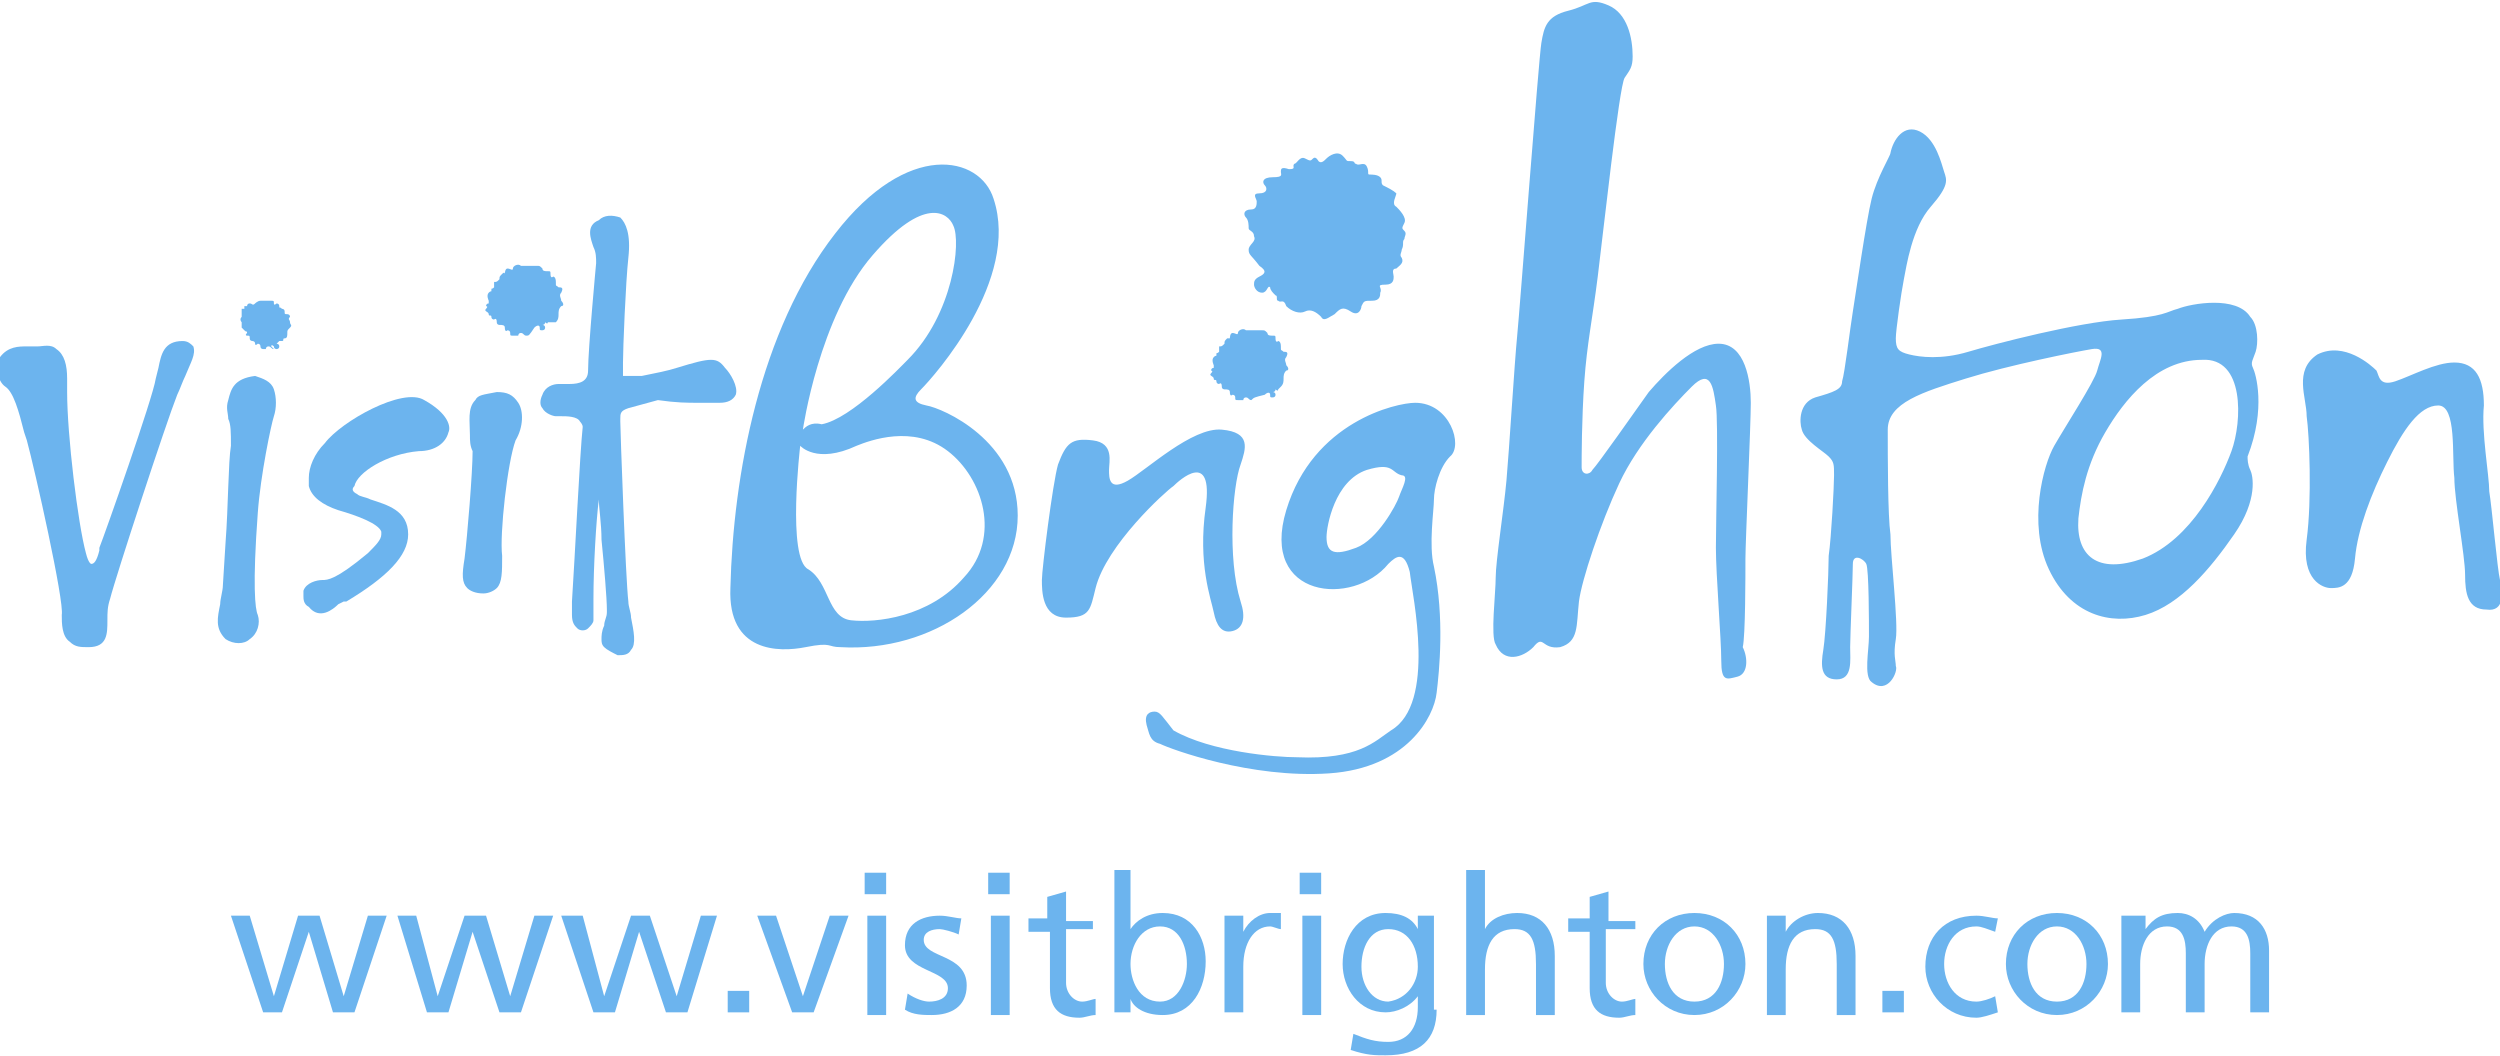
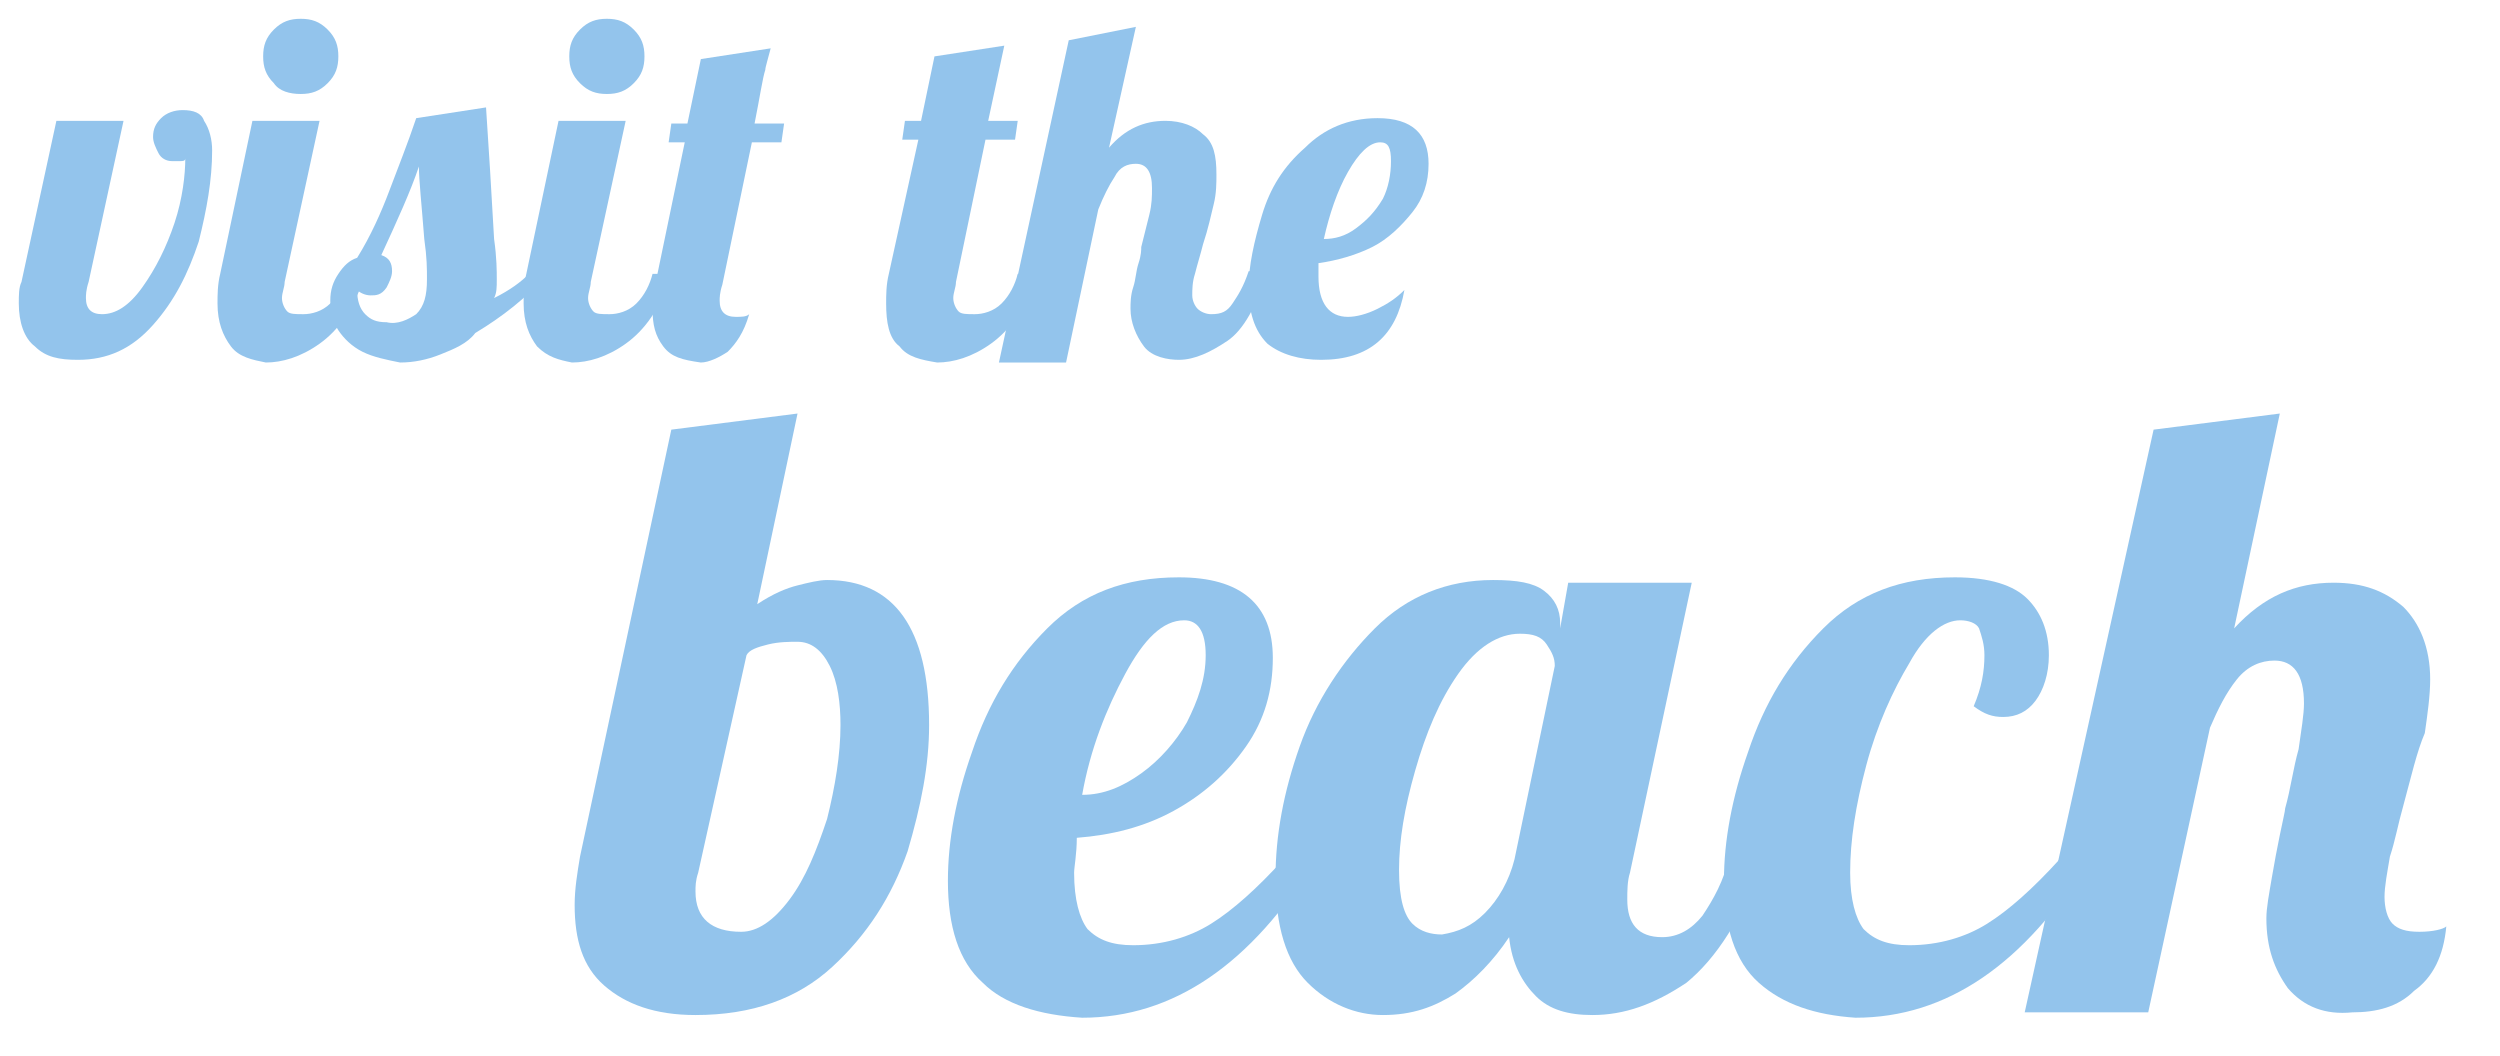
<svg xmlns="http://www.w3.org/2000/svg" version="1.1" id="Layer_1" x="0px" y="0px" viewBox="0 0 93.1 39.3" style="enable-background:new 0 0 93.1 39.3;" xml:space="preserve">
  <style type="text/css">
- 	.st0{fill-rule:evenodd;clip-rule:evenodd;fill:#6CB4EE;}
- 	.st1{fill:#6CB4EE;}
+ 	.st0{fill:#93C4EC;}
</style>
-   <path class="st0" d="M34.5,15.1C34,15,34,14.8,34.3,14.5C34.8,14,38,10.4,37,7.4c-0.5-1.6-3.2-2.2-5.9,1.3c-2.8,3.6-3.8,9-3.9,13.2  c-0.1,2.4,1.8,2.4,2.8,2.2c1-0.2,0.8,0,1.3,0c3.4,0.2,6.6-2,6.6-4.9C37.9,16.4,35.1,15.2,34.5,15.1 M29.9,16c0,0,0.6-4.2,2.6-6.5  c1.9-2.2,2.8-1.6,3-1.1c0.3,0.6,0,3.3-1.7,5c-0.3,0.3-2.1,2.2-3.2,2.4C30.2,15.7,30,15.9,29.9,16C29.9,16,29.9,16,29.9,16   M35.9,21.5c-1.3,1.5-3.3,1.7-4.2,1.6c-0.9-0.1-0.8-1.4-1.6-1.9c-0.8-0.4-0.3-4.6-0.3-4.6s0.6,0.7,2.1,0c0.5-0.2,2.1-0.8,3.4,0.2  C36.6,17.8,37.3,20,35.9,21.5 M43.7,18.1c0.2-0.2,1.5-1.4,1.2,0.8c-0.3,2.1,0.2,3.4,0.3,3.9c0.1,0.5,0.3,0.8,0.7,0.7  c0.4-0.1,0.5-0.5,0.3-1.1c-0.5-1.6-0.3-4.3,0-5.1c0.2-0.6,0.4-1.2-0.7-1.3c-1.1-0.1-2.8,1.5-3.5,1.9c-0.7,0.4-0.7-0.1-0.7-0.4  c0-0.3,0.2-1-0.6-1.1c-0.8-0.1-1,0.1-1.3,0.9c-0.2,0.7-0.6,3.9-0.6,4.3c0,0.4,0,1.4,0.9,1.4c0.9,0,0.9-0.3,1.1-1.1  C41.2,20.3,43.4,18.3,43.7,18.1 M83.9,13.7c-0.1-0.2,0-0.3,0.1-0.6c0.1-0.3,0.1-1-0.2-1.3c-0.5-0.8-2.2-0.5-2.7-0.3  c-0.4,0.1-0.5,0.3-2.1,0.4c-1.6,0.1-4.7,0.9-5.7,1.2c-1,0.3-1.8,0.2-2.2,0.1c-0.4-0.1-0.5-0.2-0.5-0.6c0-0.3,0.2-1.7,0.3-2.2  c0.1-0.5,0.3-1.9,1-2.7c0.7-0.8,0.6-1,0.5-1.3c-0.1-0.3-0.3-1.2-0.9-1.5c-0.6-0.3-1,0.3-1.1,0.8c0,0.1-0.5,0.9-0.7,1.7  c-0.2,0.8-0.6,3.6-0.7,4.2c-0.1,0.6-0.3,2.3-0.4,2.6c0,0.3-0.3,0.4-1,0.6C67,15,67,15.7,67.1,16c0.1,0.4,0.8,0.8,1,1  s0.2,0.3,0.2,0.7c0,0.4-0.1,2.3-0.2,3c0,0.6-0.1,2.9-0.2,3.5c-0.1,0.6-0.1,1.1,0.5,1.1s0.5-0.7,0.5-1.2c0-0.4,0.1-2.7,0.1-3.1  c0-0.4,0.4-0.2,0.5,0c0.1,0.2,0.1,2.2,0.1,2.7c0,0.5-0.2,1.5,0.1,1.7c0.6,0.5,1-0.4,0.9-0.6c0-0.2-0.1-0.4,0-1  c0.1-0.6-0.2-3.1-0.2-3.9c-0.1-0.7-0.1-2.9-0.1-3.9c0-1,1.3-1.4,2.9-1.9c1.6-0.5,4.1-1,4.7-1.1c0.6-0.1,0.3,0.4,0.2,0.8  s-1.2,2.1-1.6,2.8s-1,2.9-0.2,4.6c0.8,1.7,2.3,2.1,3.6,1.7c1.3-0.4,2.4-1.7,3.3-3c0.9-1.3,0.7-2.2,0.6-2.4c-0.1-0.2-0.1-0.4-0.1-0.5  C84.4,15.2,84,13.9,83.9,13.7 M83.1,16.8c-0.4,1.1-1.5,3.3-3.3,4c-1.7,0.6-2.5-0.1-2.4-1.5c0.1-0.9,0.3-2,1-3.2  c0.7-1.2,1.9-2.7,3.6-2.7C83.6,13.3,83.5,15.7,83.1,16.8 M65,20.8c0-0.6,0.2-5,0.2-5.8c0-0.8-0.2-2.2-1.2-2.2c-0.9,0-2,1.1-2.6,1.8  c-0.5,0.7-1.9,2.7-2.1,2.9c-0.1,0.2-0.4,0.2-0.4-0.1c0-0.3,0-1.8,0.1-3.2c0.1-1.4,0.3-2.3,0.5-3.9s0.8-7.1,1-7.4  c0.2-0.3,0.3-0.4,0.3-0.8c0-0.7-0.2-1.6-0.9-1.9c-0.7-0.3-0.7,0-1.5,0.2c-0.8,0.2-0.9,0.6-1,1.2c-0.1,0.6-0.8,9.9-0.9,10.9  c-0.1,1-0.3,4.3-0.4,5.4c-0.1,1.1-0.4,3-0.4,3.6c0,0.6-0.2,2.2,0,2.5c0.3,0.7,1,0.5,1.4,0.1c0.4-0.5,0.3,0.1,1,0  c0.7-0.2,0.6-0.8,0.7-1.7c0.1-0.8,0.8-2.9,1.5-4.4c0.7-1.5,2-2.9,2.7-3.6c0.7-0.7,0.8,0,0.9,0.7c0.1,0.6,0,4.3,0,5.3  c0,1,0.2,3.4,0.2,4.2c0,0.8,0.2,0.7,0.6,0.6s0.4-0.7,0.2-1.1C65,23.7,65,21.4,65,20.8 M52.7,15c-0.7,0-3.8,0.7-4.8,4  c-1,3.3,2.5,3.6,3.8,2c0.3-0.3,0.6-0.5,0.8,0.3c0.1,0.9,1,4.9-0.7,5.9c-0.6,0.4-1.2,1.1-3.5,1c-0.8,0-3.2-0.2-4.6-1  c-0.4-0.5-0.5-0.7-0.7-0.7c-0.2,0-0.4,0.1-0.3,0.5c0.1,0.3,0.1,0.6,0.5,0.7c0.4,0.2,3.4,1.3,6.3,1.1c2.9-0.2,3.9-2.1,4-3  c0.1-0.8,0.3-2.8-0.1-4.7c-0.2-0.8,0-2.1,0-2.5c0-0.4,0.2-1.2,0.6-1.6C54.5,16.6,54,15,52.7,15 M52.1,18.5c-0.1,0.3-0.8,1.6-1.6,1.9  c-0.8,0.3-1.1,0.2-1.1-0.4c0-0.4,0.3-2.1,1.5-2.5c1-0.3,0.9,0.1,1.3,0.2C52.5,17.7,52.2,18.2,52.1,18.5 M93.1,21.6  c-0.1-0.4-0.3-2.7-0.4-3.3c0-0.6-0.3-2.2-0.2-3.2c0-1-0.3-1.6-1.1-1.6c-0.7,0-1.6,0.5-2.2,0.7c-0.6,0.2-0.6-0.2-0.7-0.4  c-0.2-0.2-1.2-1.1-2.2-0.6c-0.9,0.6-0.4,1.6-0.4,2.3c0.1,0.7,0.2,3.1,0,4.6c-0.2,1.5,0.6,1.8,0.9,1.8s0.8,0,0.9-1.1  c0.1-1.1,0.6-2.4,1.2-3.6c0.6-1.2,1.2-2.1,1.9-2.1c0.7,0,0.5,1.9,0.6,2.7c0,0.8,0.4,2.9,0.4,3.6c0,0.7,0.1,1.3,0.8,1.3  C93.3,22.8,93.2,22,93.1,21.6" />
-   <path class="st0" d="M46.5,9.3c0-0.2,0.3-0.3,0.2-0.5c0-0.2-0.2-0.2-0.2-0.3c0-0.1,0-0.3-0.1-0.4c-0.1-0.1-0.1-0.3,0.2-0.3  c0.2,0,0.2-0.2,0.2-0.3c0-0.1-0.2-0.3,0.1-0.3c0.3,0,0.3-0.2,0.2-0.3c-0.1-0.1-0.1-0.3,0.3-0.3c0.4,0,0.3-0.1,0.3-0.2  c0-0.1,0-0.2,0.3-0.1c0.3,0,0.1-0.1,0.2-0.2c0.1,0,0.2-0.3,0.4-0.2c0.2,0.1,0.2,0.1,0.3,0c0.1-0.1,0.2,0.1,0.2,0.1  c0.1,0.1,0.2,0,0.3-0.1c0.1-0.1,0.4-0.3,0.6-0.1c0.2,0.2,0.1,0.2,0.3,0.2c0.2,0,0.1,0.1,0.2,0.1c0.1,0.1,0.3-0.1,0.4,0.1  c0.1,0.2,0,0.3,0.1,0.3c0.1,0,0.3,0,0.4,0.1s0,0.2,0.1,0.3C51.7,7,51.9,7.1,52,7.2c0,0.1-0.2,0.4,0,0.5c0.1,0.1,0.4,0.4,0.3,0.6  c-0.1,0.2-0.1,0.2,0,0.3c0.1,0.1,0,0.2,0,0.3c-0.1,0.1,0,0.2-0.1,0.4c0,0.1-0.1,0.2,0,0.3c0.1,0.2-0.1,0.3-0.2,0.4  c-0.2,0-0.1,0.2-0.1,0.3c0,0.1,0,0.3-0.3,0.3c-0.4,0-0.1,0.1-0.2,0.3c0,0.1,0,0.3-0.3,0.3c-0.3,0-0.3,0-0.4,0.2  c0,0.1-0.1,0.4-0.4,0.2c-0.3-0.2-0.4-0.1-0.6,0.1c-0.2,0.1-0.4,0.3-0.5,0.1c-0.2-0.2-0.4-0.3-0.6-0.2c-0.2,0.1-0.5,0-0.7-0.2  c-0.1-0.3-0.2-0.1-0.3-0.2c-0.1,0,0-0.2-0.1-0.2c-0.1-0.1-0.2-0.2-0.2-0.3c-0.1-0.1-0.1,0.2-0.3,0.2c-0.2,0-0.3-0.2-0.3-0.3  c0-0.1,0-0.2,0.2-0.3s0.3-0.2,0-0.4C46.6,9.5,46.5,9.5,46.5,9.3" />
-   <path class="st0" d="M46.6,14.9c-0.1,0-0.1-0.1-0.2-0.1c-0.1,0-0.1,0.1-0.1,0.1c0,0-0.1,0-0.2,0c-0.1,0-0.1,0-0.1-0.1  c0-0.1-0.1-0.1-0.1-0.1c0,0-0.1,0.1-0.1-0.1c0-0.1-0.1-0.1-0.2-0.1c0,0-0.1,0-0.1-0.1c0-0.2-0.1-0.1-0.1-0.1c0,0-0.1,0-0.1-0.1  c0-0.1-0.1,0-0.1-0.1c0-0.1-0.2-0.1-0.1-0.2c0.1-0.1,0-0.1,0-0.1c0,0,0-0.1,0.1-0.1c0,0,0-0.1,0-0.1c0,0-0.1-0.2,0-0.3  c0.1-0.1,0.1,0,0.1-0.1s0,0,0.1-0.1c0-0.1,0-0.1,0-0.2c0.1,0,0.1,0,0.2-0.1c0-0.1,0-0.1,0.1-0.2c0.1,0,0.1,0,0.1,0  c0,0,0-0.2,0.1-0.2c0.1,0,0.2,0.1,0.2,0c0-0.1,0.2-0.2,0.3-0.1c0.1,0,0.1,0,0.1,0s0.1,0,0.2,0c0,0,0.1,0,0.2,0c0.1,0,0.1,0,0.1,0  c0.1,0,0.1,0,0.2,0.1c0,0.1,0.1,0.1,0.2,0.1c0.1,0,0.1,0,0.1,0.1c0,0.2,0.1,0.1,0.1,0.1c0,0,0.1,0,0.1,0.2s0,0.1,0.1,0.2  c0.1,0,0.2,0,0.1,0.2c-0.1,0.1,0,0.2,0,0.3c0.1,0.1,0.1,0.2,0,0.2c-0.1,0.1-0.1,0.2-0.1,0.3c0,0.1,0,0.2-0.1,0.3  c-0.1,0.1-0.1,0.1-0.1,0.1c0,0.1-0.1,0-0.1,0c0,0.1-0.1,0.1-0.1,0.1s0.1,0,0.1,0.1c0,0.1-0.1,0.1-0.1,0.1c-0.1,0-0.1,0-0.1-0.1  s-0.1-0.1-0.2,0C46.7,14.8,46.7,14.8,46.6,14.9" />
-   <path class="st0" d="M19.6,12.5c-0.1,0-0.1-0.1-0.2-0.1c-0.1,0-0.1,0.1-0.1,0.1c0,0-0.1,0-0.2,0c-0.1,0-0.1,0-0.1-0.1  c0-0.1-0.1-0.1-0.1-0.1c0,0-0.1,0.1-0.1-0.1c0-0.1-0.1-0.1-0.2-0.1c0,0-0.1,0-0.1-0.1c0-0.2-0.1-0.1-0.1-0.1c0,0-0.1,0-0.1-0.1  c0-0.1-0.1,0-0.1-0.1c0-0.1-0.2-0.1-0.1-0.2c0.1-0.1,0-0.1,0-0.1c0,0,0-0.1,0.1-0.1c0,0,0-0.1,0-0.1c0,0-0.1-0.2,0-0.3  c0.1-0.1,0.1,0,0.1-0.1s0,0,0.1-0.1c0-0.1,0-0.1,0-0.2c0.1,0,0.1,0,0.2-0.1c0-0.1,0-0.1,0.1-0.2s0.1,0,0.1,0c0,0,0-0.2,0.1-0.2  c0.1,0,0.2,0.1,0.2,0c0-0.1,0.2-0.2,0.3-0.1c0.1,0,0.1,0,0.1,0s0.1,0,0.2,0c0,0,0.1,0,0.2,0c0.1,0,0.1,0,0.1,0c0.1,0,0.1,0,0.2,0.1  c0,0.1,0.1,0.1,0.2,0.1c0.1,0,0.1,0,0.1,0.1c0,0.2,0.1,0.1,0.1,0.1c0,0,0.1,0,0.1,0.2s0,0.1,0.1,0.2c0.1,0,0.2,0,0.1,0.2  c-0.1,0.1,0,0.2,0,0.3c0.1,0.1,0.1,0.2,0,0.2c-0.1,0.1-0.1,0.2-0.1,0.3c0,0.1,0,0.2-0.1,0.3C20.3,12,20.4,12,20.4,12  c0,0.1-0.1,0-0.1,0c0,0.1-0.1,0.1-0.1,0.1c0,0,0.1,0,0.1,0.1c0,0.1-0.1,0.1-0.1,0.1c-0.1,0-0.1,0-0.1-0.1s-0.1-0.1-0.2,0  C19.7,12.5,19.7,12.5,19.6,12.5" />
-   <path class="st0" d="M10.2,13c-0.1,0-0.1-0.1-0.2-0.1c-0.1,0-0.1,0.1-0.1,0.1s-0.1,0-0.1,0c0,0-0.1,0-0.1-0.1c0-0.1-0.1-0.1-0.1-0.1  c0,0-0.1,0.1-0.1,0c0-0.1-0.1-0.1-0.1-0.1c0,0-0.1,0-0.1-0.1c0-0.1,0-0.1-0.1-0.1c0,0-0.1,0,0-0.1c0-0.1,0,0-0.1-0.1  c0,0-0.1-0.1-0.1-0.1c0-0.1,0-0.1,0-0.1s0-0.1,0-0.1C9,12,9,12,9,12c0,0-0.1-0.1,0-0.2C9,11.7,9,11.7,9,11.7c0-0.1,0,0,0-0.1  c0,0,0-0.1,0-0.1c0.1,0,0.1,0,0.1,0c0,0,0-0.1,0-0.1c0.1,0,0.1,0,0.1,0s0-0.1,0.1-0.1c0.1,0,0.1,0.1,0.2,0c0,0,0.1-0.1,0.2-0.1  c0.1,0,0.1,0,0.1,0c0,0,0.1,0,0.1,0c0,0,0.1,0,0.1,0c0,0,0.1,0,0.1,0c0.1,0,0.1,0,0.1,0.1c0,0.1,0.1,0,0.1,0c0,0,0.1,0,0.1,0.1  c0,0.1,0,0,0.1,0.1c0,0,0.1,0,0.1,0.1c0,0.1,0,0.1,0.1,0.1c0,0,0.1,0,0.1,0.1c-0.1,0.1,0,0.1,0,0.2c0,0.1,0.1,0.1,0,0.2  c-0.1,0.1-0.1,0.1-0.1,0.2c0,0.1,0,0.2-0.1,0.2c-0.1,0,0,0.1-0.1,0.1c0,0-0.1,0-0.1,0c0,0-0.1,0.1-0.1,0.1c0,0,0.1,0,0.1,0.1  c0,0.1-0.1,0.1-0.1,0.1c0,0-0.1,0-0.1-0.1c0,0-0.1-0.1-0.1,0C10.2,13,10.2,13,10.2,13" />
-   <path class="st0" d="M22.3,8.2L22.3,8.2c-0.5,0.2-0.3,0.7-0.2,1c0.1,0.2,0.1,0.4,0.1,0.6c0,0-0.3,3.2-0.3,4c0,0.4-0.3,0.5-0.7,0.5  l-0.2,0l-0.2,0c-0.2,0-0.5,0.1-0.6,0.4c-0.1,0.2-0.1,0.4,0,0.5c0.1,0.2,0.4,0.3,0.5,0.3l0.2,0c0.2,0,0.6,0,0.7,0.2  c0,0,0.1,0.1,0.1,0.2c-0.1,0.9-0.3,5-0.4,6.5l0,0.5c0,0.3,0.1,0.4,0.2,0.5c0.1,0.1,0.3,0.1,0.4,0c0.1-0.1,0.2-0.2,0.2-0.3  c0,0,0,0,0,0c0-0.2,0-0.5,0-0.8c0-1.2,0.1-2.9,0.2-3.7c0,0.3,0.1,0.9,0.1,1.5c0.1,1,0.2,2.2,0.2,2.6c0,0,0,0,0,0.1  c0,0.2-0.1,0.3-0.1,0.5c-0.1,0.2-0.1,0.4-0.1,0.5c0,0.1,0,0.2,0.1,0.3c0.1,0.1,0.3,0.2,0.5,0.3c0.2,0,0.4,0,0.5-0.2  c0.2-0.2,0.1-0.7,0-1.2c0-0.2-0.1-0.4-0.1-0.6c-0.1-0.8-0.3-6.4-0.3-6.7l0-0.1c0-0.2,0-0.3,0.3-0.4l1.1-0.3C25.2,15,25.6,15,26,15  c0.2,0,0.5,0,0.8,0c0.3,0,0.5-0.1,0.6-0.3c0.1-0.3-0.2-0.8-0.4-1l0,0c-0.3-0.4-0.5-0.4-1.8,0c-0.3,0.1-0.8,0.2-1.3,0.3l-0.3,0  c-0.3,0-0.4,0-0.4,0c0,0,0-0.2,0-0.4l0-0.1c0-0.5,0.1-3,0.2-3.9c0.1-0.9-0.1-1.3-0.3-1.5C22.8,8,22.5,8,22.3,8.2" />
-   <path class="st0" d="M17.7,14.9c-0.3,0.3-0.2,0.8-0.2,1.3c0,0.2,0,0.4,0.1,0.6c0,0.8-0.2,3.2-0.3,4c-0.1,0.6-0.1,0.9,0.1,1.1  c0.1,0.1,0.3,0.2,0.6,0.2c0.2,0,0.4-0.1,0.5-0.2c0.2-0.2,0.2-0.6,0.2-1.2c-0.1-0.8,0.2-3.5,0.5-4.3c0.3-0.5,0.3-1.1,0.1-1.4  c-0.2-0.3-0.4-0.4-0.8-0.4C18,14.7,17.8,14.7,17.7,14.9" />
-   <path class="st0" d="M12.1,16.5c-0.4,0.4-0.6,0.9-0.6,1.3c0,0.1,0,0.2,0,0.3c0.1,0.4,0.5,0.7,1.1,0.9c0.7,0.2,1.5,0.5,1.6,0.8  c0,0,0,0,0,0.1c0,0.2-0.2,0.4-0.5,0.7c-1.2,1-1.5,1-1.7,1c-0.2,0-0.6,0.1-0.7,0.4c0,0,0,0.1,0,0.2c0,0.1,0,0.3,0.2,0.4  c0.4,0.5,0.9,0.1,1.1-0.1l0.2-0.1l0.1,0c1.5-0.9,2.3-1.7,2.3-2.5c0-0.9-0.8-1.1-1.4-1.3c-0.2-0.1-0.4-0.1-0.5-0.2  c-0.2-0.1-0.2-0.2-0.1-0.3c0.1-0.5,1.2-1.2,2.4-1.3c0.6,0,1-0.3,1.1-0.7c0.1-0.2,0-0.7-0.9-1.2C15,14.4,12.7,15.7,12.1,16.5" />
-   <path class="st0" d="M8.5,14.9L8.5,14.9c-0.1,0.3,0,0.5,0,0.7c0.1,0.2,0.1,0.5,0.1,1c-0.1,0.6-0.1,2.3-0.2,3.6l-0.1,1.6  c0,0.2-0.1,0.5-0.1,0.7c-0.1,0.5-0.2,0.9,0.2,1.3C8.7,24,9.1,24,9.3,23.8c0.3-0.2,0.4-0.6,0.3-0.9c-0.1-0.2-0.2-1.1,0-3.8  c0.1-1.4,0.5-3.3,0.6-3.6c0.1-0.3,0.1-0.7,0-1c-0.1-0.3-0.4-0.4-0.7-0.5C8.7,14.1,8.6,14.5,8.5,14.9" />
-   <path class="st0" d="M5.9,13.7l-0.1,0.4c-0.1,0.7-1.9,5.8-2.1,6.3l0,0.1C3.6,20.9,3.5,21,3.4,21c0,0-0.1,0-0.2-0.4  c-0.3-1.1-0.7-4.4-0.7-6c0-0.1,0-0.2,0-0.3c0-0.1,0-0.1,0-0.2c0-0.5-0.1-0.9-0.4-1.1c-0.2-0.2-0.5-0.1-0.7-0.1c-0.1,0-0.2,0-0.4,0  c-0.3,0-0.7,0-1,0.4c-0.2,0.3-0.1,0.9,0.2,1.1c0.3,0.2,0.5,0.9,0.7,1.7l0.1,0.3c0.3,1.1,1.4,6,1.3,6.5c0,0.3,0,0.8,0.3,1  c0.2,0.2,0.4,0.2,0.7,0.2C4,24.1,4,23.6,4,23.1c0-0.3,0-0.5,0.1-0.8c0.2-0.8,2.1-6.6,2.5-7.6c0.1-0.2,0.2-0.5,0.3-0.7  c0.2-0.5,0.4-0.8,0.3-1.1c-0.1-0.1-0.2-0.2-0.4-0.2C6.1,12.7,6,13.2,5.9,13.7" />
-   <polygon class="st1" points="13.2,37.7 12.4,37.7 11.5,34.7 11.5,34.7 10.5,37.7 9.8,37.7 8.6,34.1 9.3,34.1 10.2,37.1 10.2,37.1   11.1,34.1 11.9,34.1 12.8,37.1 12.8,37.1 13.7,34.1 14.4,34.1 " />
-   <polygon class="st1" points="19.4,37.7 18.6,37.7 17.6,34.7 17.6,34.7 16.7,37.7 15.9,37.7 14.8,34.1 15.5,34.1 16.3,37.1   16.3,37.1 17.3,34.1 18.1,34.1 19,37.1 19,37.1 19.9,34.1 20.6,34.1 " />
-   <polygon class="st1" points="25.6,37.7 24.8,37.7 23.8,34.7 23.8,34.7 22.9,37.7 22.1,37.7 20.9,34.1 21.7,34.1 22.5,37.1   22.5,37.1 23.5,34.1 24.2,34.1 25.2,37.1 25.2,37.1 26.1,34.1 26.7,34.1 " />
-   <rect x="27.1" y="36.9" class="st1" width="0.8" height="0.8" />
-   <polygon class="st1" points="30.3,37.7 29.5,37.7 28.2,34.1 28.9,34.1 29.9,37.1 29.9,37.1 30.9,34.1 31.6,34.1 " />
-   <path class="st1" d="M33,33.3h-0.8v-0.8H33V33.3z M32.3,34.1h0.7v3.7h-0.7V34.1z" />
-   <path class="st1" d="M33.8,37c0.3,0.2,0.6,0.3,0.8,0.3c0.3,0,0.7-0.1,0.7-0.5c0-0.7-1.6-0.6-1.6-1.6c0-0.8,0.6-1.1,1.3-1.1  c0.3,0,0.6,0.1,0.8,0.1l-0.1,0.6c-0.2-0.1-0.6-0.2-0.7-0.2c-0.3,0-0.6,0.1-0.6,0.4c0,0.7,1.6,0.5,1.6,1.7c0,0.8-0.6,1.1-1.3,1.1  c-0.3,0-0.7,0-1-0.2L33.8,37" />
-   <path class="st1" d="M37.6,33.3h-0.8v-0.8h0.8V33.3z M36.9,34.1h0.7v3.7h-0.7V34.1z" />
-   <path class="st1" d="M40.7,34.6h-1v2c0,0.4,0.3,0.7,0.6,0.7c0.2,0,0.4-0.1,0.5-0.1v0.6c-0.2,0-0.4,0.1-0.6,0.1  c-0.7,0-1.1-0.3-1.1-1.1v-2.1h-0.8v-0.5H39v-0.8l0.7-0.2v1.1h1V34.6" />
-   <path class="st1" d="M41.4,32.4h0.7v2.2h0c0.2-0.3,0.6-0.6,1.2-0.6c1.1,0,1.6,0.9,1.6,1.8c0,1-0.5,2-1.6,2c-0.7,0-1.1-0.3-1.2-0.6h0  v0.5h-0.6V32.4 M43.2,34.5c-0.7,0-1.1,0.7-1.1,1.4c0,0.6,0.3,1.4,1.1,1.4c0.7,0,1-0.8,1-1.4C44.2,35.2,43.9,34.5,43.2,34.5" />
-   <path class="st1" d="M45.7,34.1h0.6v0.6h0c0.2-0.4,0.6-0.7,1-0.7c0.2,0,0.3,0,0.4,0v0.6c-0.1,0-0.3-0.1-0.4-0.1c-0.6,0-1,0.6-1,1.5  v1.7h-0.7V34.1" />
-   <path class="st1" d="M49.2,33.3h-0.8v-0.8h0.8V33.3z M48.5,34.1h0.7v3.7h-0.7V34.1z" />
-   <path class="st1" d="M53.5,37.6c0,1.1-0.6,1.7-1.9,1.7c-0.4,0-0.7,0-1.3-0.2l0.1-0.6c0.5,0.2,0.8,0.3,1.3,0.3c0.7,0,1.1-0.5,1.1-1.3  v-0.4h0c-0.3,0.4-0.8,0.6-1.2,0.6c-1,0-1.6-0.9-1.6-1.8c0-0.9,0.5-1.9,1.6-1.9c0.6,0,1,0.2,1.2,0.6h0v-0.5h0.6V37.6 M52.8,36  c0-0.8-0.4-1.4-1.1-1.4c-0.7,0-1,0.7-1,1.4c0,0.7,0.4,1.3,1,1.3C52.4,37.2,52.8,36.6,52.8,36" />
-   <path class="st1" d="M54.6,32.4h0.7v2.2h0c0.2-0.4,0.7-0.6,1.2-0.6c0.9,0,1.4,0.6,1.4,1.6v2.2h-0.7v-1.9c0-0.9-0.2-1.3-0.8-1.3  c-0.8,0-1.1,0.6-1.1,1.5v1.7h-0.7V32.4" />
-   <path class="st1" d="M60.8,34.6h-1v2c0,0.4,0.3,0.7,0.6,0.7c0.2,0,0.4-0.1,0.5-0.1v0.6c-0.2,0-0.4,0.1-0.6,0.1  c-0.7,0-1.1-0.3-1.1-1.1v-2.1h-0.8v-0.5h0.8v-0.8l0.7-0.2v1.1h1V34.6" />
-   <path class="st1" d="M63.1,34c1.1,0,1.9,0.8,1.9,1.9c0,1-0.8,1.9-1.9,1.9c-1.1,0-1.9-0.9-1.9-1.9C61.2,34.8,62,34,63.1,34   M63.1,37.3c0.8,0,1.1-0.7,1.1-1.4c0-0.7-0.4-1.4-1.1-1.4c-0.7,0-1.1,0.7-1.1,1.4C62,36.6,62.3,37.3,63.1,37.3" />
-   <path class="st1" d="M65.8,34.1h0.7v0.6h0c0.2-0.4,0.7-0.7,1.2-0.7c0.9,0,1.4,0.6,1.4,1.6v2.2h-0.7v-1.9c0-0.9-0.2-1.3-0.8-1.3  c-0.8,0-1.1,0.6-1.1,1.5v1.7h-0.7V34.1" />
-   <rect x="70.1" y="36.9" class="st1" width="0.8" height="0.8" />
-   <path class="st1" d="M74.3,34.7c-0.3-0.1-0.5-0.2-0.7-0.2c-0.8,0-1.2,0.7-1.2,1.4c0,0.7,0.4,1.4,1.2,1.4c0.2,0,0.5-0.1,0.7-0.2  l0.1,0.6c-0.3,0.1-0.6,0.2-0.8,0.2c-1.1,0-1.9-0.9-1.9-1.9c0-1.1,0.7-1.9,1.9-1.9c0.3,0,0.6,0.1,0.8,0.1L74.3,34.7" />
-   <path class="st1" d="M76.6,34c1.1,0,1.9,0.8,1.9,1.9c0,1-0.8,1.9-1.9,1.9c-1.1,0-1.9-0.9-1.9-1.9C74.7,34.8,75.5,34,76.6,34   M76.6,37.3c0.8,0,1.1-0.7,1.1-1.4c0-0.7-0.4-1.4-1.1-1.4c-0.7,0-1.1,0.7-1.1,1.4C75.5,36.6,75.8,37.3,76.6,37.3" />
-   <path class="st1" d="M79.3,34.1h0.6v0.5h0c0.3-0.4,0.6-0.6,1.2-0.6c0.4,0,0.8,0.2,1,0.7c0.3-0.5,0.8-0.7,1.1-0.7  c0.9,0,1.3,0.6,1.3,1.4v2.3h-0.7v-2.2c0-0.5-0.1-1-0.7-1c-0.7,0-1,0.7-1,1.4v1.8h-0.7v-2.2c0-0.5-0.1-1-0.7-1c-0.7,0-1,0.7-1,1.4  v1.8h-0.7V34.1" />
+   <g>
+     <path class="st0" d="M1.3,12.9c-0.4-0.3-0.6-0.9-0.6-1.6c0-0.3,0-0.6,0.1-0.8l1.3-6h2.5l-1.3,6c-0.1,0.3-0.1,0.5-0.1,0.6   c0,0.4,0.2,0.6,0.6,0.6c0.5,0,1-0.3,1.5-1C5.8,10,6.2,9.2,6.5,8.3s0.4-1.8,0.4-2.4c0,0.1-0.1,0.1-0.2,0.1C6.6,6,6.5,6,6.4,6   C6.2,6,6,5.9,5.9,5.7C5.8,5.5,5.7,5.3,5.7,5.1c0-0.3,0.1-0.5,0.3-0.7c0.2-0.2,0.5-0.3,0.8-0.3c0.4,0,0.7,0.1,0.8,0.4   c0.2,0.3,0.3,0.7,0.3,1.1c0,1.1-0.2,2.2-0.5,3.4c-0.4,1.2-0.9,2.2-1.7,3.1S4,13.4,2.9,13.4C2.2,13.4,1.7,13.3,1.3,12.9z" />
+     <path class="st0" d="M8.6,12.9c-0.3-0.4-0.5-0.9-0.5-1.6c0-0.3,0-0.7,0.1-1.1l1.2-5.7h2.5l-1.3,6c0,0.2-0.1,0.4-0.1,0.6   c0,0.2,0.1,0.4,0.2,0.5c0.1,0.1,0.3,0.1,0.6,0.1c0.3,0,0.7-0.1,1-0.4c0.3-0.3,0.5-0.7,0.6-1.1h0.7c-0.4,1.3-1,2.1-1.7,2.6   c-0.7,0.5-1.4,0.7-2,0.7C9.4,13.4,8.9,13.3,8.6,12.9z M10.2,3.1c-0.3-0.3-0.4-0.6-0.4-1s0.1-0.7,0.4-1c0.3-0.3,0.6-0.4,1-0.4   s0.7,0.1,1,0.4s0.4,0.6,0.4,1s-0.1,0.7-0.4,1c-0.3,0.3-0.6,0.4-1,0.4S10.4,3.4,10.2,3.1z" />
+     <path class="st0" d="M13.5,13.1c-0.4-0.2-0.7-0.5-0.9-0.8c-0.2-0.3-0.3-0.7-0.3-1.1c0-0.4,0.1-0.7,0.3-1s0.4-0.5,0.7-0.6   c0.5-0.8,0.9-1.7,1.2-2.5c0.3-0.8,0.7-1.8,1-2.7L18.1,4c0.1,1.5,0.2,3.1,0.3,4.9c0.1,0.7,0.1,1.2,0.1,1.5c0,0.3,0,0.5-0.1,0.7   c0.6-0.3,1-0.6,1.3-0.9h0.7c-0.8,0.9-1.7,1.6-2.7,2.2c-0.3,0.4-0.8,0.6-1.3,0.8c-0.5,0.2-1,0.3-1.5,0.3   C14.4,13.4,13.9,13.3,13.5,13.1z M15.5,11.7c0.3-0.3,0.4-0.7,0.4-1.3c0-0.4,0-0.8-0.1-1.5c-0.1-1.3-0.2-2.2-0.2-2.7   c-0.3,0.9-0.8,2-1.4,3.3c0.3,0.1,0.4,0.3,0.4,0.6c0,0.2-0.1,0.4-0.2,0.6C14.2,11,14,11,13.8,11c-0.2,0-0.4-0.1-0.5-0.2   c0,0.4,0.1,0.7,0.3,0.9c0.2,0.2,0.4,0.3,0.8,0.3C14.8,12.1,15.2,11.9,15.5,11.7z" />
+     <path class="st0" d="M20,12.9c-0.3-0.4-0.5-0.9-0.5-1.6c0-0.3,0-0.7,0.1-1.1l1.2-5.7h2.5l-1.3,6c0,0.2-0.1,0.4-0.1,0.6   c0,0.2,0.1,0.4,0.2,0.5c0.1,0.1,0.3,0.1,0.6,0.1c0.3,0,0.7-0.1,1-0.4c0.3-0.3,0.5-0.7,0.6-1.1h0.7c-0.4,1.3-1,2.1-1.7,2.6   c-0.7,0.5-1.4,0.7-2,0.7C20.8,13.4,20.4,13.3,20,12.9z M21.6,3.1c-0.3-0.3-0.4-0.6-0.4-1s0.1-0.7,0.4-1c0.3-0.3,0.6-0.4,1-0.4   s0.7,0.1,1,0.4s0.4,0.6,0.4,1s-0.1,0.7-0.4,1c-0.3,0.3-0.6,0.4-1,0.4S21.9,3.4,21.6,3.1z" />
+     <path class="st0" d="M24.7,12.9c-0.3-0.4-0.4-0.8-0.4-1.4c0-0.3,0-0.6,0.1-0.9l1.1-5.3h-0.6l0.1-0.7h0.6l0.5-2.4l2.6-0.4   c-0.1,0.4-0.2,0.7-0.2,0.8c-0.1,0.3-0.2,1-0.4,2h1.1l-0.1,0.7h-1.1l-1.1,5.3c-0.1,0.3-0.1,0.5-0.1,0.6c0,0.4,0.2,0.6,0.6,0.6   c0.2,0,0.4,0,0.5-0.1c-0.2,0.7-0.5,1.1-0.8,1.4c-0.3,0.2-0.7,0.4-1,0.4C25.4,13.4,25,13.3,24.7,12.9z" />
+     <path class="st0" d="M33.5,12.9C33.1,12.6,33,12,33,11.3c0-0.3,0-0.7,0.1-1.1l1.1-5h-0.6l0.1-0.7h0.6l0.5-2.4l2.6-0.4l-0.6,2.8h1.1   l-0.1,0.7h-1.1l-1.1,5.3c0,0.2-0.1,0.4-0.1,0.6c0,0.2,0.1,0.4,0.2,0.5c0.1,0.1,0.3,0.1,0.6,0.1c0.3,0,0.7-0.1,1-0.4   c0.3-0.3,0.5-0.7,0.6-1.1h0.7c-0.4,1.3-1,2.1-1.7,2.6c-0.7,0.5-1.4,0.7-2,0.7C34.3,13.4,33.8,13.3,33.5,12.9z" />
+     <path class="st0" d="M42.6,12.9c-0.3-0.4-0.5-0.9-0.5-1.4c0-0.2,0-0.5,0.1-0.8c0.1-0.3,0.1-0.6,0.2-0.9c0.1-0.3,0.1-0.5,0.1-0.6   c0.1-0.4,0.2-0.8,0.3-1.2c0.1-0.4,0.1-0.7,0.1-1c0-0.6-0.2-0.9-0.6-0.9c-0.3,0-0.6,0.1-0.8,0.5c-0.2,0.3-0.4,0.7-0.6,1.2l-1.2,5.7   h-2.5l2.6-12L42.3,1l-1,4.5c0.6-0.7,1.3-1,2.1-1c0.6,0,1.1,0.2,1.4,0.5c0.4,0.3,0.5,0.8,0.5,1.5c0,0.3,0,0.7-0.1,1.1   c-0.1,0.4-0.2,0.9-0.4,1.5c-0.1,0.4-0.2,0.7-0.3,1.1c-0.1,0.3-0.1,0.6-0.1,0.8c0,0.2,0.1,0.4,0.2,0.5c0.1,0.1,0.3,0.2,0.5,0.2   c0.4,0,0.6-0.1,0.8-0.4c0.2-0.3,0.4-0.6,0.6-1.2h0.7c-0.4,1.3-0.9,2.2-1.5,2.6c-0.6,0.4-1.2,0.7-1.8,0.7   C43.5,13.4,42.9,13.3,42.6,12.9z" />
+     <path class="st0" d="M47.2,12.8c-0.5-0.5-0.7-1.2-0.7-2.1c0-0.8,0.2-1.7,0.5-2.7c0.3-1,0.8-1.8,1.6-2.5c0.7-0.7,1.6-1.1,2.7-1.1   c1.3,0,1.9,0.6,1.9,1.7c0,0.7-0.2,1.3-0.6,1.8s-0.9,1-1.5,1.3c-0.6,0.3-1.3,0.5-2,0.6c0,0.3,0,0.4,0,0.5c0,1,0.4,1.5,1.1,1.5   c0.3,0,0.7-0.1,1.1-0.3c0.4-0.2,0.7-0.4,1-0.7c-0.3,1.7-1.3,2.6-3.1,2.6C48.4,13.4,47.7,13.2,47.2,12.8z M50.5,8.5   c0.4-0.3,0.7-0.6,1-1.1C51.7,7,51.8,6.5,51.8,6c0-0.5-0.1-0.7-0.4-0.7c-0.4,0-0.8,0.4-1.2,1.1c-0.4,0.7-0.7,1.6-0.9,2.5   C49.7,8.9,50.1,8.8,50.5,8.5z" />
+   </g>
+   <g>
+     <path class="st0" d="M22.5,36.7c-0.8-0.7-1.1-1.7-1.1-3c0-0.6,0.1-1.2,0.2-1.8L25,16l4.7-0.6l-1.5,7.1c0.6-0.4,1.1-0.6,1.5-0.7   s0.8-0.2,1.1-0.2c2.5,0,3.8,1.8,3.8,5.4c0,1.5-0.3,3-0.8,4.7c-0.6,1.7-1.5,3.1-2.8,4.3s-3,1.8-5.1,1.8   C24.4,37.8,23.3,37.4,22.5,36.7z M29.4,33.5c0.6-0.8,1-1.8,1.4-3c0.3-1.2,0.5-2.4,0.5-3.5c0-0.8-0.1-1.6-0.4-2.2   c-0.3-0.6-0.7-0.9-1.2-0.9c-0.3,0-0.7,0-1.1,0.1c-0.4,0.1-0.7,0.2-0.8,0.4L26,32.5c-0.1,0.3-0.1,0.5-0.1,0.7c0,1,0.6,1.5,1.7,1.5   C28.2,34.7,28.8,34.3,29.4,33.5z" />
+     <path class="st0" d="M36.6,36.6c-0.9-0.8-1.3-2.1-1.3-3.8c0-1.5,0.3-3.1,0.9-4.8c0.6-1.8,1.5-3.3,2.8-4.6c1.3-1.3,2.9-1.9,4.9-1.9   c2.3,0,3.5,1,3.5,3c0,1.2-0.3,2.3-1,3.3c-0.7,1-1.6,1.8-2.7,2.4c-1.1,0.6-2.3,0.9-3.6,1c0,0.6-0.1,1.1-0.1,1.3c0,1,0.2,1.7,0.5,2.1   c0.4,0.4,0.9,0.6,1.7,0.6c1.1,0,2.1-0.3,2.9-0.8c0.8-0.5,1.7-1.3,2.7-2.4H49c-2.4,3.9-5.3,5.9-8.7,5.9   C38.7,37.8,37.4,37.4,36.6,36.6z M42.5,28.8c0.7-0.5,1.3-1.2,1.7-1.9c0.4-0.8,0.7-1.6,0.7-2.5c0-0.9-0.3-1.3-0.8-1.3   c-0.8,0-1.5,0.7-2.2,2c-0.7,1.3-1.3,2.8-1.6,4.5C41.1,29.6,41.8,29.3,42.5,28.8z" />
+     <path class="st0" d="M48.7,36.6c-0.8-0.8-1.2-2.1-1.2-3.9c0-1.6,0.3-3.2,0.9-4.9c0.6-1.7,1.6-3.2,2.8-4.4c1.2-1.2,2.7-1.8,4.4-1.8   c0.9,0,1.5,0.1,1.9,0.4c0.4,0.3,0.6,0.7,0.6,1.2v0.2l0.3-1.7h4.6l-2.3,10.8c-0.1,0.3-0.1,0.7-0.1,1c0,0.9,0.4,1.4,1.3,1.4   c0.6,0,1.1-0.3,1.5-0.8c0.4-0.6,0.8-1.3,1-2.2h1.3c-0.8,2.3-1.8,3.8-2.9,4.7c-1.2,0.8-2.3,1.2-3.5,1.2c-0.9,0-1.6-0.2-2.1-0.7   c-0.5-0.5-0.9-1.2-1-2.2c-0.6,0.9-1.3,1.6-2,2.1c-0.8,0.5-1.6,0.8-2.7,0.8C50.5,37.8,49.5,37.4,48.7,36.6z M55.3,34   c0.5-0.5,0.9-1.2,1.1-2l1.5-7.2c0-0.3-0.1-0.5-0.3-0.8c-0.2-0.3-0.5-0.4-1-0.4c-0.8,0-1.6,0.5-2.3,1.5c-0.7,1-1.2,2.2-1.6,3.6   c-0.4,1.4-0.6,2.6-0.6,3.7s0.2,1.7,0.5,2c0.3,0.3,0.7,0.4,1.1,0.4C54.3,34.7,54.8,34.5,55.3,34z" />
+     <path class="st0" d="M65.5,36.6c-0.9-0.8-1.3-2.1-1.3-3.8c0-1.5,0.3-3.1,0.9-4.8c0.6-1.8,1.5-3.3,2.8-4.6c1.3-1.3,2.9-1.9,4.9-1.9   c1.3,0,2.2,0.3,2.7,0.8s0.8,1.2,0.8,2.1c0,0.7-0.2,1.3-0.5,1.7c-0.3,0.4-0.7,0.6-1.2,0.6c-0.4,0-0.7-0.1-1.1-0.4   c0.3-0.7,0.4-1.3,0.4-1.9c0-0.4-0.1-0.7-0.2-1c-0.1-0.2-0.4-0.3-0.7-0.3c-0.6,0-1.3,0.5-1.9,1.6c-0.6,1-1.2,2.3-1.6,3.8   s-0.6,2.8-0.6,4c0,1,0.2,1.7,0.5,2.1c0.4,0.4,0.9,0.6,1.7,0.6c1.1,0,2.1-0.3,2.9-0.8s1.7-1.3,2.7-2.4h1.1c-2.4,3.9-5.3,5.9-8.7,5.9   C67.6,37.8,66.4,37.4,65.5,36.6z" />
+     <path class="st0" d="M85.2,36.8c-0.5-0.7-0.8-1.5-0.8-2.6c0-0.4,0.1-0.9,0.2-1.5c0.1-0.6,0.2-1.1,0.3-1.6c0.1-0.5,0.2-0.9,0.2-1   c0.2-0.7,0.3-1.5,0.5-2.2c0.1-0.7,0.2-1.3,0.2-1.7c0-1.1-0.4-1.6-1.1-1.6c-0.5,0-1,0.2-1.4,0.7c-0.4,0.5-0.7,1.1-1,1.8l-2.3,10.6   h-4.6L80.2,16l4.7-0.6l-1.7,8c1.1-1.2,2.3-1.7,3.7-1.7c1.1,0,1.9,0.3,2.6,0.9c0.6,0.6,1,1.5,1,2.7c0,0.6-0.1,1.3-0.2,2   C90,28,89.8,28.9,89.5,30c-0.2,0.7-0.3,1.3-0.5,1.9c-0.1,0.6-0.2,1.1-0.2,1.5c0,0.4,0.1,0.8,0.3,1c0.2,0.2,0.5,0.3,1,0.3   c0.5,0,0.9-0.1,1-0.2c-0.1,1.1-0.5,1.9-1.2,2.4c-0.6,0.6-1.4,0.8-2.3,0.8C86.6,37.8,85.8,37.5,85.2,36.8z" />
+   </g>
</svg>
